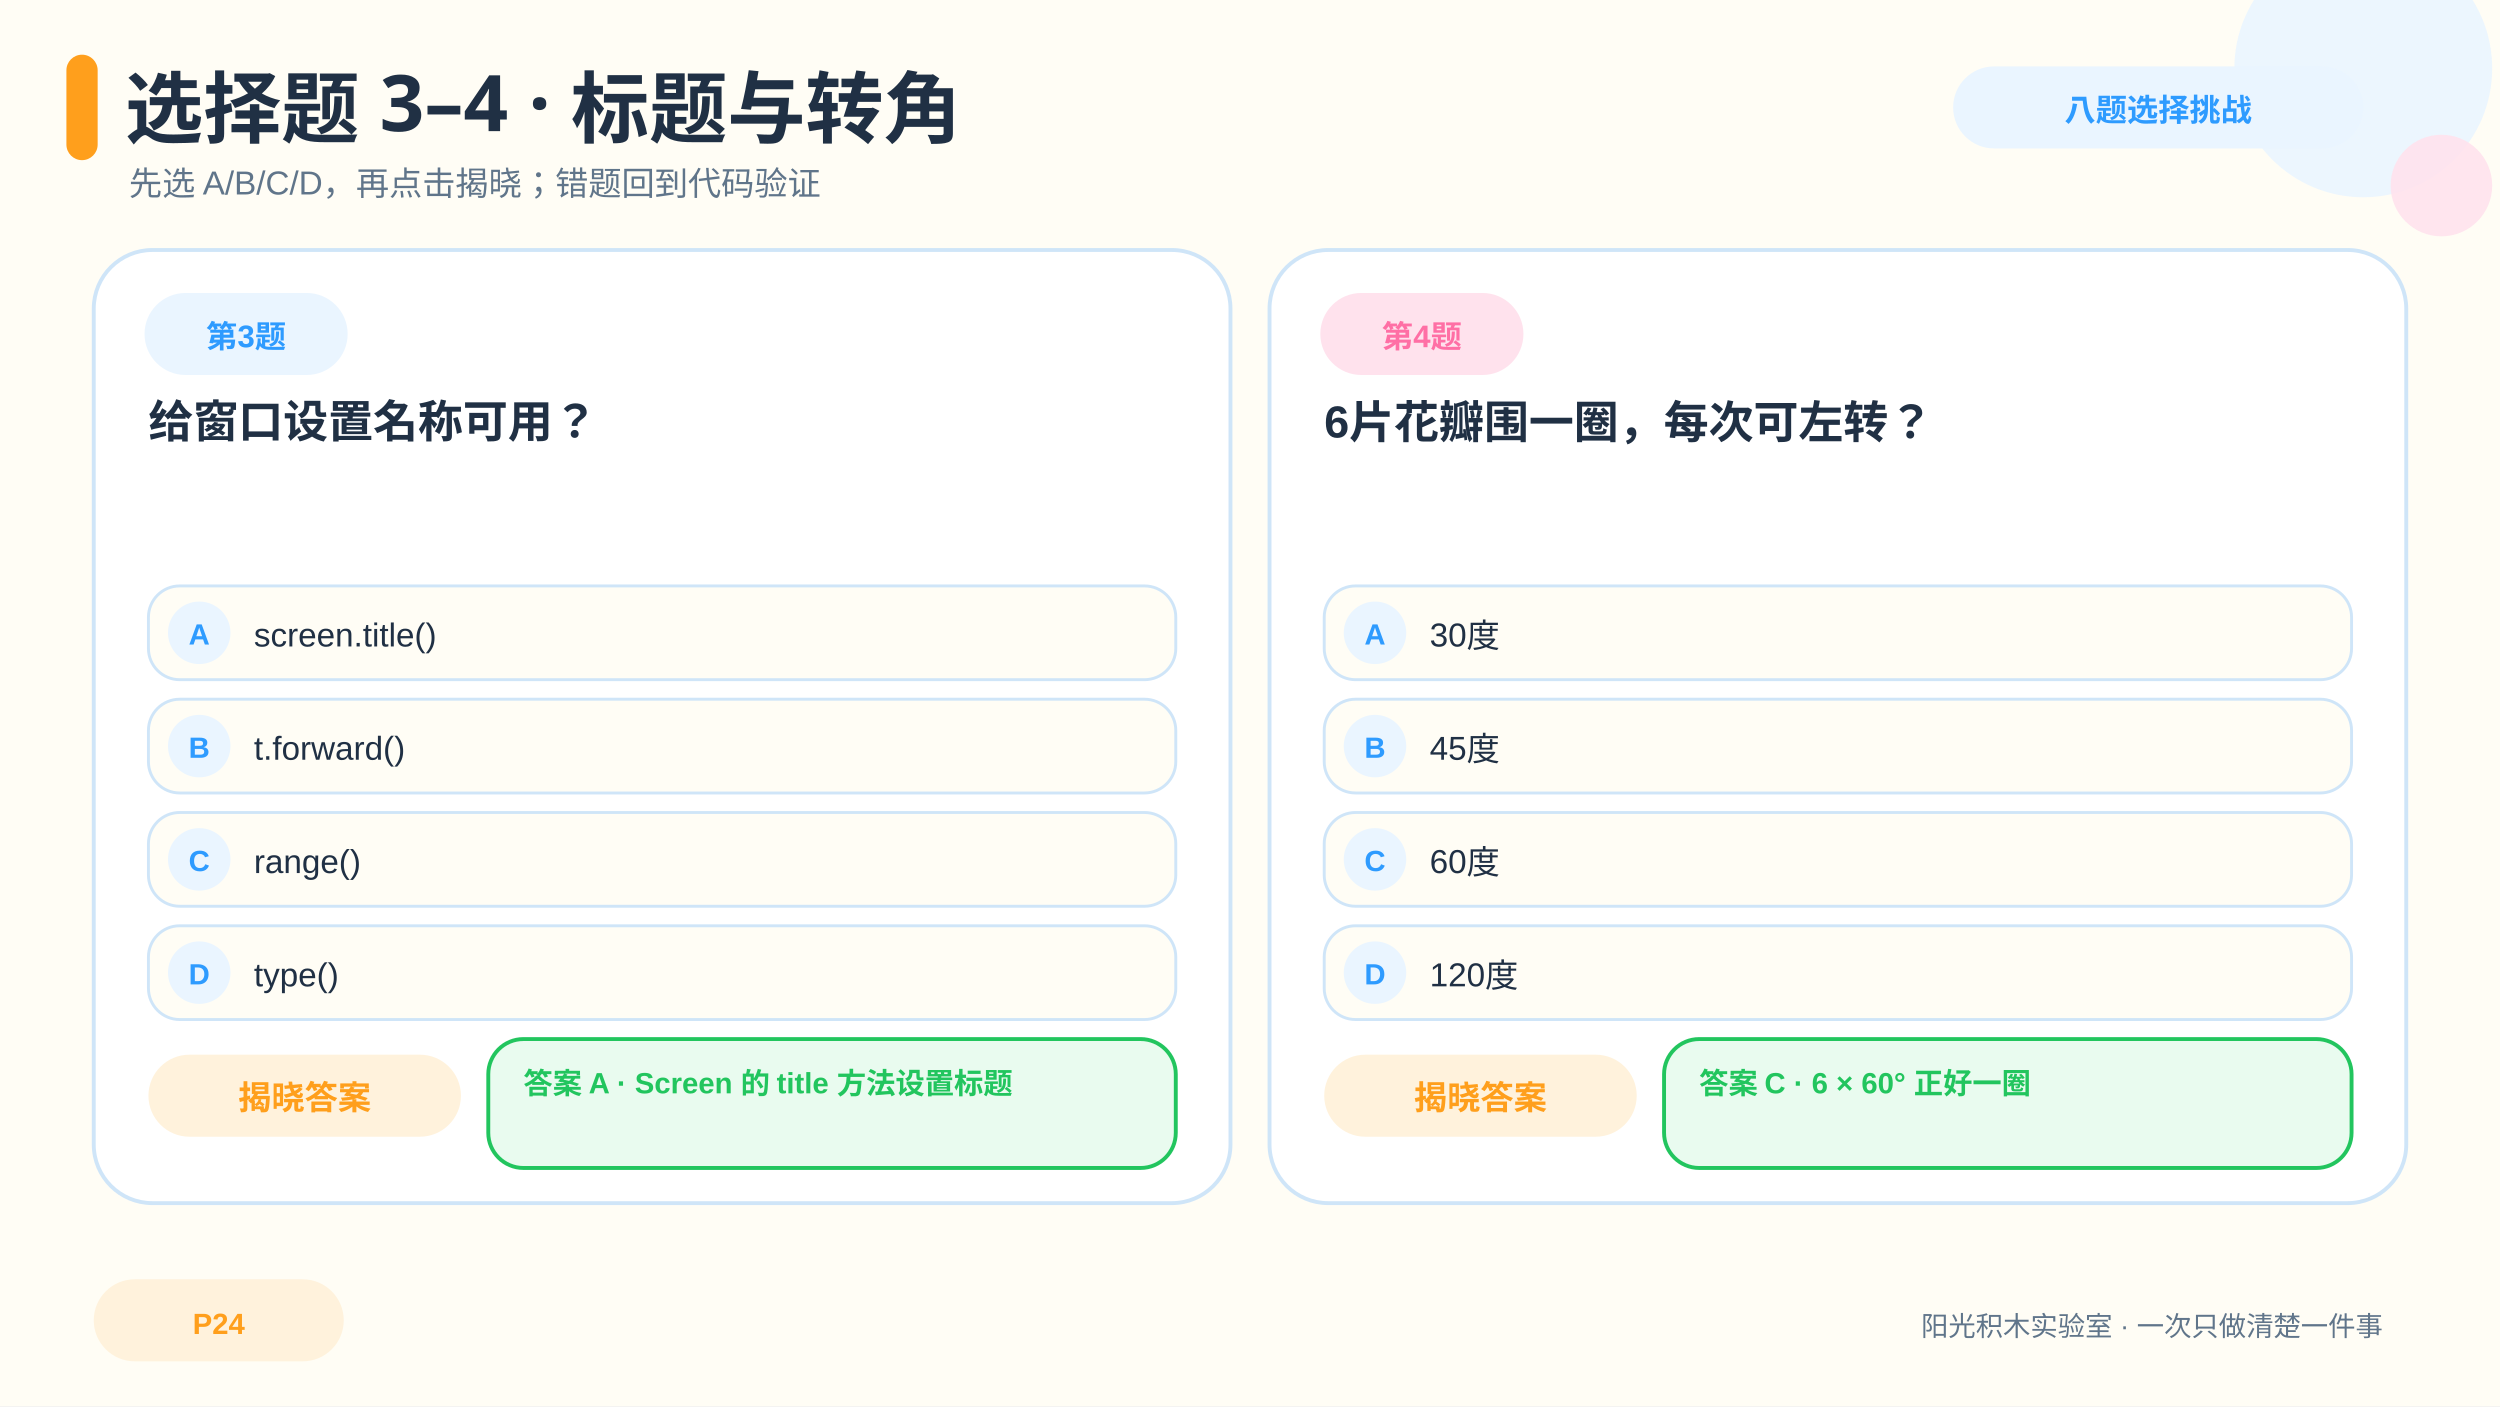
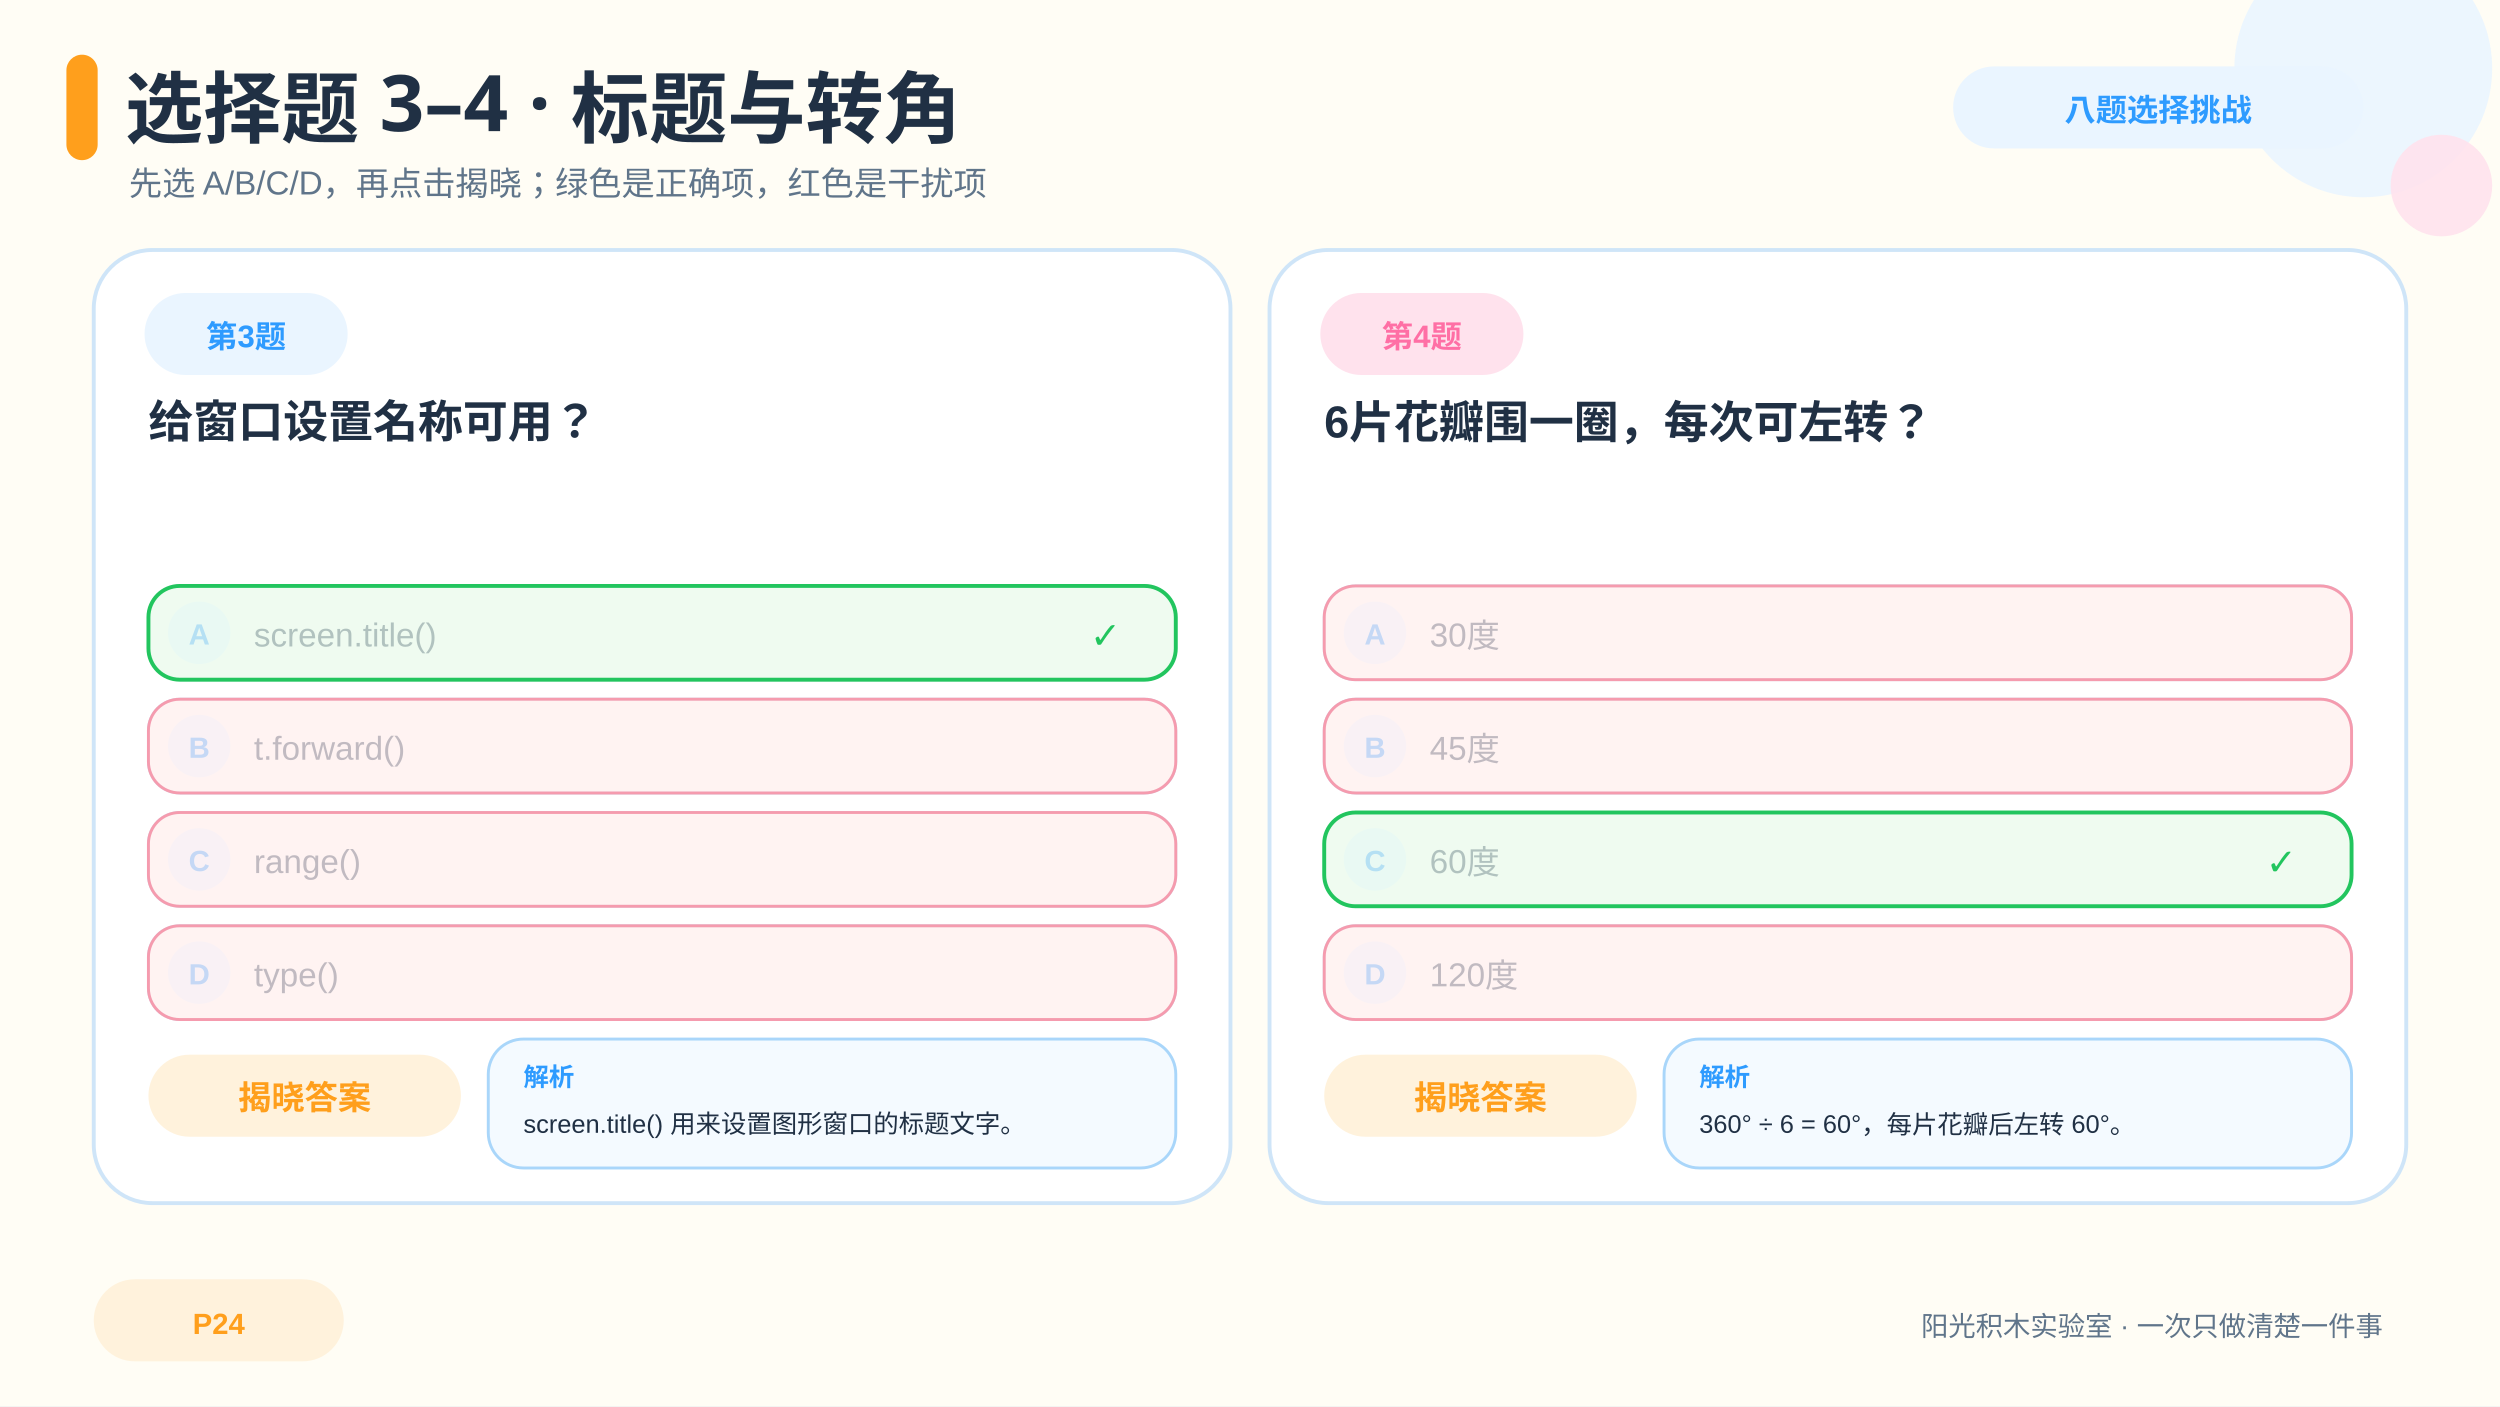
<svg xmlns="http://www.w3.org/2000/svg" viewBox="0 0 1280 720" data-pptx-page-role="content" font-family="Microsoft YaHei, Arial, sans-serif">
-   <rect x="0" y="0" width="1280" height="720" rx="0" fill="#FFFDF5" id="page-bg" />
+   <rect x="0" y="0" width="1280" height="720" fill="#FFFDF5" id="page-bg" />
  <circle cx="1210" cy="35" r="66" fill="#EAF5FF" opacity="0.9" />
  <circle cx="1250" cy="95" r="26" fill="#FFE2ED" opacity="0.9" />
  <rect x="34" y="28" width="16" height="54" rx="8" fill="#FF9F1C" />
-   <text x="64" y="70" font-family="YouYuan, Microsoft YaHei, sans-serif" font-size="40" font-weight="700" fill="#203044" text-anchor="start">选择题 3–4 · 标题与转角</text>
-   <text x="66" y="100" font-family="Microsoft YaHei, Arial, sans-serif" font-size="17" font-weight="400" fill="#60758A" text-anchor="start">先选 A/B/C/D，再点击揭晓；错题回到代码验证</text>
+   <text x="64" y="70" font-family="YouYuan, Microsoft YaHei, sans-serif" font-size="40" font-weight="700" fill="#203044">选择题 3–4 · 标题与转角</text>
+   <text x="66" y="100" font-size="17" fill="#60758A">先选 A/B/C/D，再点击揭晓；绿色是正确项，红色是干扰项</text>
  <rect x="1000" y="34" width="210" height="42" rx="21" fill="#EAF5FF" />
-   <text x="1105.0" y="62" font-family="Microsoft YaHei, Arial, sans-serif" font-size="16" font-weight="700" fill="#2E9BFF" text-anchor="middle">八题选择挑战</text>
+   <text x="1105" y="62" font-size="16" font-weight="700" fill="#2E9BFF" text-anchor="middle">八题选择挑战</text>
  <rect x="48" y="655" width="128" height="42" rx="21" fill="#FFF2DC" />
-   <text x="112.0" y="683" font-family="Microsoft YaHei, Arial, sans-serif" font-size="15" font-weight="700" fill="#FF9F1C" text-anchor="middle">P24</text>
+   <text x="112" y="683" font-size="15" font-weight="700" fill="#FF9F1C" text-anchor="middle">P24</text>
  <rect x="48" y="128" width="582" height="488" rx="30" fill="#FFFFFF" stroke="#CFE5F8" stroke-width="2" />
  <rect x="74" y="150" width="104" height="42" rx="21" fill="#EAF5FF" />
-   <text x="126.0" y="178" font-family="Microsoft YaHei, Arial, sans-serif" font-size="16" font-weight="700" fill="#2E9BFF" text-anchor="middle">第3题</text>
-   <text font-family="Microsoft YaHei, Arial, sans-serif" text-anchor="start" font-weight="700" fill="#203044" font-size="23" x="76" y="224">给窗口设置名称可用？</text>
+   <text x="126" y="178" font-size="16" font-weight="700" fill="#2E9BFF" text-anchor="middle">第3题</text>
+   <text x="76" y="224" font-size="23" font-weight="700" fill="#203044">给窗口设置名称可用？</text>
  <rect x="76" y="300" width="526" height="48" rx="16" fill="#FFFDF5" stroke="#CFE5F8" stroke-width="1.5" />
  <circle cx="102" cy="324" r="16" fill="#EAF5FF" />
-   <text x="102" y="330" font-family="Microsoft YaHei, Arial, sans-serif" font-size="15" font-weight="700" fill="#2E9BFF" text-anchor="middle">A</text>
-   <text x="130" y="331" font-family="Microsoft YaHei, Arial, sans-serif" font-size="17" font-weight="400" fill="#203044" text-anchor="start">screen.title()</text>
+   <text x="102" y="330" font-size="15" font-weight="700" fill="#2E9BFF" text-anchor="middle">A</text>
+   <text x="130" y="331" font-size="17" fill="#203044">screen.title()</text>
  <rect x="76" y="358" width="526" height="48" rx="16" fill="#FFFDF5" stroke="#CFE5F8" stroke-width="1.5" />
  <circle cx="102" cy="382" r="16" fill="#EAF5FF" />
-   <text x="102" y="388" font-family="Microsoft YaHei, Arial, sans-serif" font-size="15" font-weight="700" fill="#2E9BFF" text-anchor="middle">B</text>
-   <text x="130" y="389" font-family="Microsoft YaHei, Arial, sans-serif" font-size="17" font-weight="400" fill="#203044" text-anchor="start">t.forward()</text>
+   <text x="102" y="388" font-size="15" font-weight="700" fill="#2E9BFF" text-anchor="middle">B</text>
+   <text x="130" y="389" font-size="17" fill="#203044">t.forward()</text>
  <rect x="76" y="416" width="526" height="48" rx="16" fill="#FFFDF5" stroke="#CFE5F8" stroke-width="1.5" />
  <circle cx="102" cy="440" r="16" fill="#EAF5FF" />
-   <text x="102" y="446" font-family="Microsoft YaHei, Arial, sans-serif" font-size="15" font-weight="700" fill="#2E9BFF" text-anchor="middle">C</text>
-   <text x="130" y="447" font-family="Microsoft YaHei, Arial, sans-serif" font-size="17" font-weight="400" fill="#203044" text-anchor="start">range()</text>
+   <text x="102" y="446" font-size="15" font-weight="700" fill="#2E9BFF" text-anchor="middle">C</text>
+   <text x="130" y="447" font-size="17" fill="#203044">range()</text>
  <rect x="76" y="474" width="526" height="48" rx="16" fill="#FFFDF5" stroke="#CFE5F8" stroke-width="1.5" />
  <circle cx="102" cy="498" r="16" fill="#EAF5FF" />
-   <text x="102" y="504" font-family="Microsoft YaHei, Arial, sans-serif" font-size="15" font-weight="700" fill="#2E9BFF" text-anchor="middle">D</text>
-   <text x="130" y="505" font-family="Microsoft YaHei, Arial, sans-serif" font-size="17" font-weight="400" fill="#203044" text-anchor="start">type()</text>
+   <text x="102" y="504" font-size="15" font-weight="700" fill="#2E9BFF" text-anchor="middle">D</text>
+   <text x="130" y="505" font-size="17" fill="#203044">type()</text>
  <rect x="76" y="540" width="160" height="42" rx="21" fill="#FFF2DC" />
-   <text x="156.0" y="568" font-family="Microsoft YaHei, Arial, sans-serif" font-size="17" font-weight="700" fill="#FF9F1C" text-anchor="middle">揭晓答案</text>
+   <text x="156" y="568" font-size="17" font-weight="700" fill="#FF9F1C" text-anchor="middle">揭晓答案</text>
  <g id="reveal-q3-hit" data-pptx-role="decoration" data-pptx-bounds="0 0 1280 720">
    <rect x="76" y="540" width="160" height="42" rx="20" fill="#FFFFFF" opacity="0.001" />
  </g>
  <g id="state-q3" data-pptx-role="decoration" data-pptx-bounds="0 0 1280 720">
-     <rect x="250" y="532" width="352" height="66" rx="18" fill="#E9FBEF" stroke="#22C55E" stroke-width="2" />
-     <text x="268" y="560" font-family="Microsoft YaHei, Arial, sans-serif" font-size="15" font-weight="700" fill="#22C55E" text-anchor="start">答案 A · Screen 的 title 方法设置标题</text>
+     <rect x="76" y="300" width="526" height="48" rx="16" fill="#E9FBEF" fill-opacity="0.72" stroke="#22C55E" stroke-width="2" />
+     <rect x="76" y="358" width="526" height="48" rx="16" fill="#FFF0F2" fill-opacity="0.72" stroke="#F59BAE" stroke-width="1.5" />
+     <rect x="76" y="416" width="526" height="48" rx="16" fill="#FFF0F2" fill-opacity="0.72" stroke="#F59BAE" stroke-width="1.5" />
+     <rect x="76" y="474" width="526" height="48" rx="16" fill="#FFF0F2" fill-opacity="0.72" stroke="#F59BAE" stroke-width="1.5" />
+     <text x="574" y="332" font-size="19" font-weight="700" fill="#22C55E" text-anchor="end">✓</text>
+     <rect x="250" y="532" width="352" height="66" rx="18" fill="#F4FAFF" stroke="#A9D6FA" stroke-width="1.5" />
+     <text x="268" y="556" font-size="13" font-weight="700" fill="#2E9BFF">解析</text>
+     <text x="268" y="580" font-size="13" fill="#203044">screen.title() 用来设置图形窗口的标题文字。</text>
  </g>
  <rect x="650" y="128" width="582" height="488" rx="30" fill="#FFFFFF" stroke="#CFE5F8" stroke-width="2" />
  <rect x="676" y="150" width="104" height="42" rx="21" fill="#FFE2ED" />
-   <text x="728.0" y="178" font-family="Microsoft YaHei, Arial, sans-serif" font-size="16" font-weight="700" fill="#FF6FA5" text-anchor="middle">第4题</text>
-   <text font-family="Microsoft YaHei, Arial, sans-serif" text-anchor="start" font-weight="700" fill="#203044" font-size="23" x="678" y="224">6片花瓣围一圈，每次可左转？</text>
+   <text x="728" y="178" font-size="16" font-weight="700" fill="#FF6FA5" text-anchor="middle">第4题</text>
+   <text x="678" y="224" font-size="23" font-weight="700" fill="#203044">6片花瓣围一圈，每次可左转？</text>
  <rect x="678" y="300" width="526" height="48" rx="16" fill="#FFFDF5" stroke="#CFE5F8" stroke-width="1.5" />
  <circle cx="704" cy="324" r="16" fill="#EAF5FF" />
-   <text x="704" y="330" font-family="Microsoft YaHei, Arial, sans-serif" font-size="15" font-weight="700" fill="#2E9BFF" text-anchor="middle">A</text>
-   <text x="732" y="331" font-family="Microsoft YaHei, Arial, sans-serif" font-size="17" font-weight="400" fill="#203044" text-anchor="start">30度</text>
+   <text x="704" y="330" font-size="15" font-weight="700" fill="#2E9BFF" text-anchor="middle">A</text>
+   <text x="732" y="331" font-size="17" fill="#203044">30度</text>
  <rect x="678" y="358" width="526" height="48" rx="16" fill="#FFFDF5" stroke="#CFE5F8" stroke-width="1.5" />
  <circle cx="704" cy="382" r="16" fill="#EAF5FF" />
-   <text x="704" y="388" font-family="Microsoft YaHei, Arial, sans-serif" font-size="15" font-weight="700" fill="#2E9BFF" text-anchor="middle">B</text>
-   <text x="732" y="389" font-family="Microsoft YaHei, Arial, sans-serif" font-size="17" font-weight="400" fill="#203044" text-anchor="start">45度</text>
+   <text x="704" y="388" font-size="15" font-weight="700" fill="#2E9BFF" text-anchor="middle">B</text>
+   <text x="732" y="389" font-size="17" fill="#203044">45度</text>
  <rect x="678" y="416" width="526" height="48" rx="16" fill="#FFFDF5" stroke="#CFE5F8" stroke-width="1.5" />
  <circle cx="704" cy="440" r="16" fill="#EAF5FF" />
-   <text x="704" y="446" font-family="Microsoft YaHei, Arial, sans-serif" font-size="15" font-weight="700" fill="#2E9BFF" text-anchor="middle">C</text>
-   <text x="732" y="447" font-family="Microsoft YaHei, Arial, sans-serif" font-size="17" font-weight="400" fill="#203044" text-anchor="start">60度</text>
+   <text x="704" y="446" font-size="15" font-weight="700" fill="#2E9BFF" text-anchor="middle">C</text>
+   <text x="732" y="447" font-size="17" fill="#203044">60度</text>
  <rect x="678" y="474" width="526" height="48" rx="16" fill="#FFFDF5" stroke="#CFE5F8" stroke-width="1.5" />
  <circle cx="704" cy="498" r="16" fill="#EAF5FF" />
-   <text x="704" y="504" font-family="Microsoft YaHei, Arial, sans-serif" font-size="15" font-weight="700" fill="#2E9BFF" text-anchor="middle">D</text>
-   <text x="732" y="505" font-family="Microsoft YaHei, Arial, sans-serif" font-size="17" font-weight="400" fill="#203044" text-anchor="start">120度</text>
+   <text x="704" y="504" font-size="15" font-weight="700" fill="#2E9BFF" text-anchor="middle">D</text>
+   <text x="732" y="505" font-size="17" fill="#203044">120度</text>
  <rect x="678" y="540" width="160" height="42" rx="21" fill="#FFF2DC" />
-   <text x="758.0" y="568" font-family="Microsoft YaHei, Arial, sans-serif" font-size="17" font-weight="700" fill="#FF9F1C" text-anchor="middle">揭晓答案</text>
+   <text x="758" y="568" font-size="17" font-weight="700" fill="#FF9F1C" text-anchor="middle">揭晓答案</text>
  <g id="reveal-q4-hit" data-pptx-role="decoration" data-pptx-bounds="0 0 1280 720">
    <rect x="678" y="540" width="160" height="42" rx="20" fill="#FFFFFF" opacity="0.001" />
  </g>
  <g id="state-q4" data-pptx-role="decoration" data-pptx-bounds="0 0 1280 720">
-     <rect x="852" y="532" width="352" height="66" rx="18" fill="#E9FBEF" stroke="#22C55E" stroke-width="2" />
-     <text x="870" y="560" font-family="Microsoft YaHei, Arial, sans-serif" font-size="15" font-weight="700" fill="#22C55E" text-anchor="start">答案 C · 6 × 60° 正好一圈</text>
+     <rect x="678" y="300" width="526" height="48" rx="16" fill="#FFF0F2" fill-opacity="0.72" stroke="#F59BAE" stroke-width="1.5" />
+     <rect x="678" y="358" width="526" height="48" rx="16" fill="#FFF0F2" fill-opacity="0.72" stroke="#F59BAE" stroke-width="1.5" />
+     <rect x="678" y="416" width="526" height="48" rx="16" fill="#E9FBEF" fill-opacity="0.72" stroke="#22C55E" stroke-width="2" />
+     <rect x="678" y="474" width="526" height="48" rx="16" fill="#FFF0F2" fill-opacity="0.72" stroke="#F59BAE" stroke-width="1.5" />
+     <text x="1176" y="448" font-size="19" font-weight="700" fill="#22C55E" text-anchor="end">✓</text>
+     <rect x="852" y="532" width="352" height="66" rx="18" fill="#F4FAFF" stroke="#A9D6FA" stroke-width="1.5" />
+     <text x="870" y="556" font-size="13" font-weight="700" fill="#2E9BFF">解析</text>
+     <text x="870" y="580" font-size="13" fill="#203044">360° ÷ 6 = 60°，每片花瓣后左转 60°。</text>
  </g>
-   <text x="1220" y="684" font-family="Microsoft YaHei, Arial, sans-serif" font-size="14" font-weight="400" fill="#60758A" text-anchor="end">阳光积木实验室 · 一次只做清楚一件事</text>
+   <text x="1220" y="684" font-size="14" fill="#60758A" text-anchor="end">阳光积木实验室 · 一次只做清楚一件事</text>
</svg>
